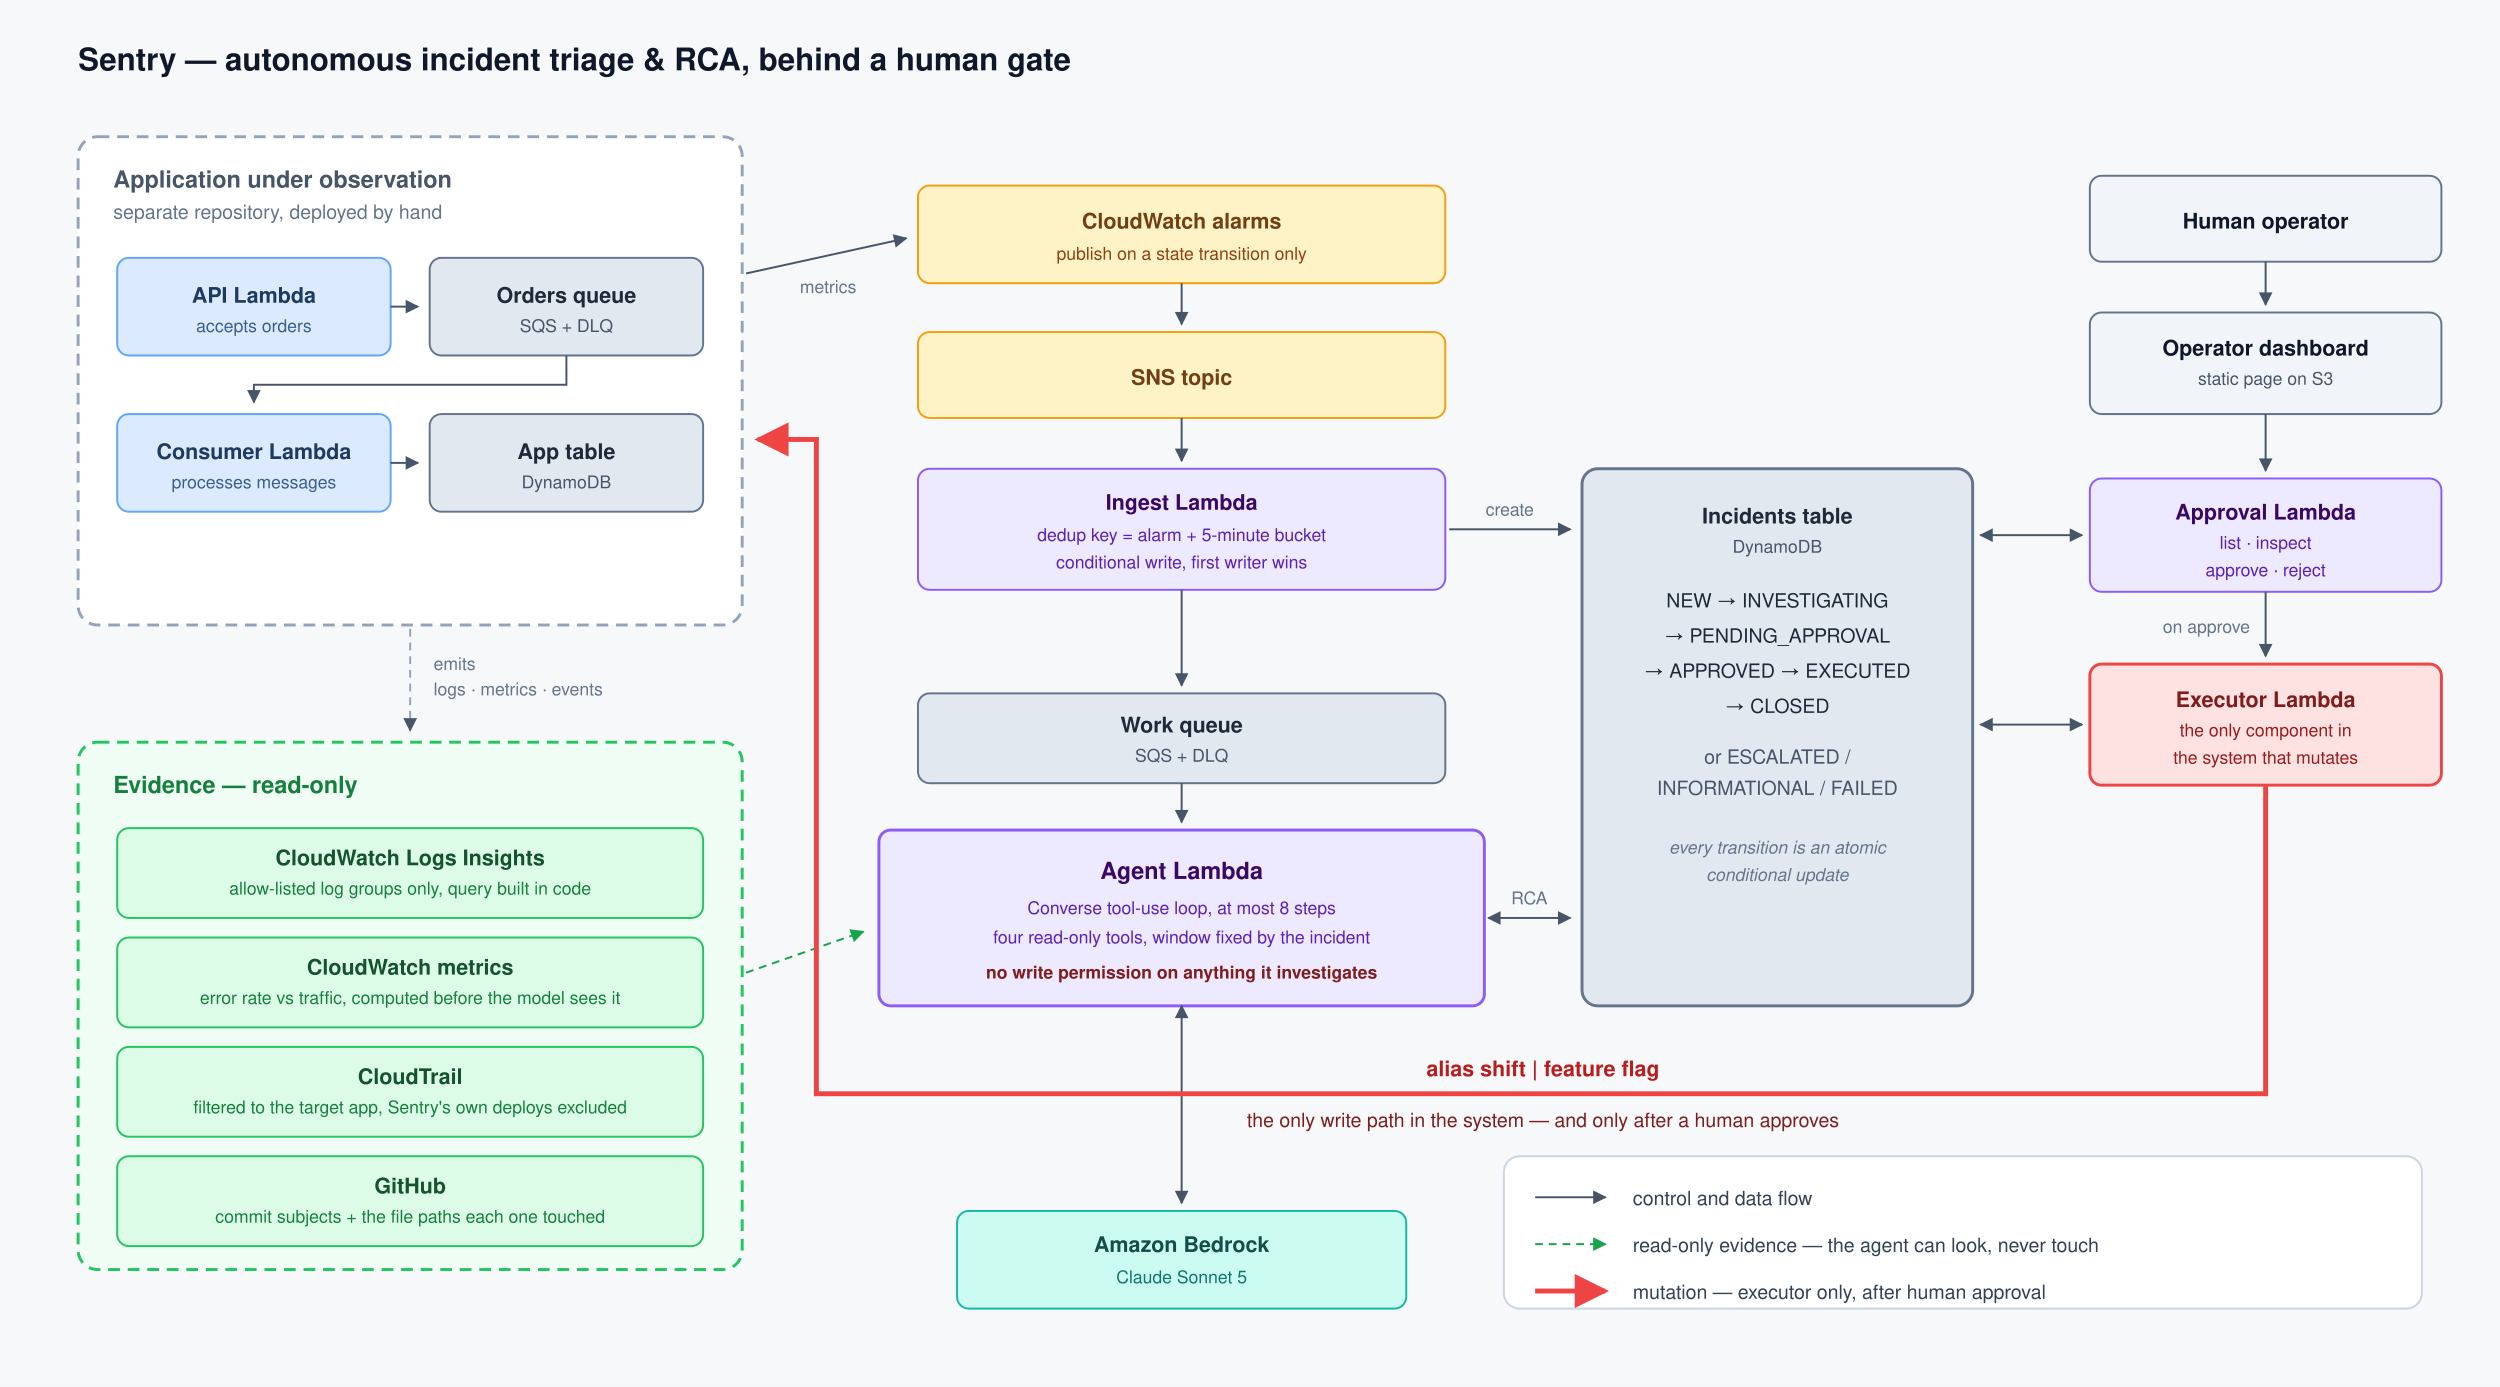
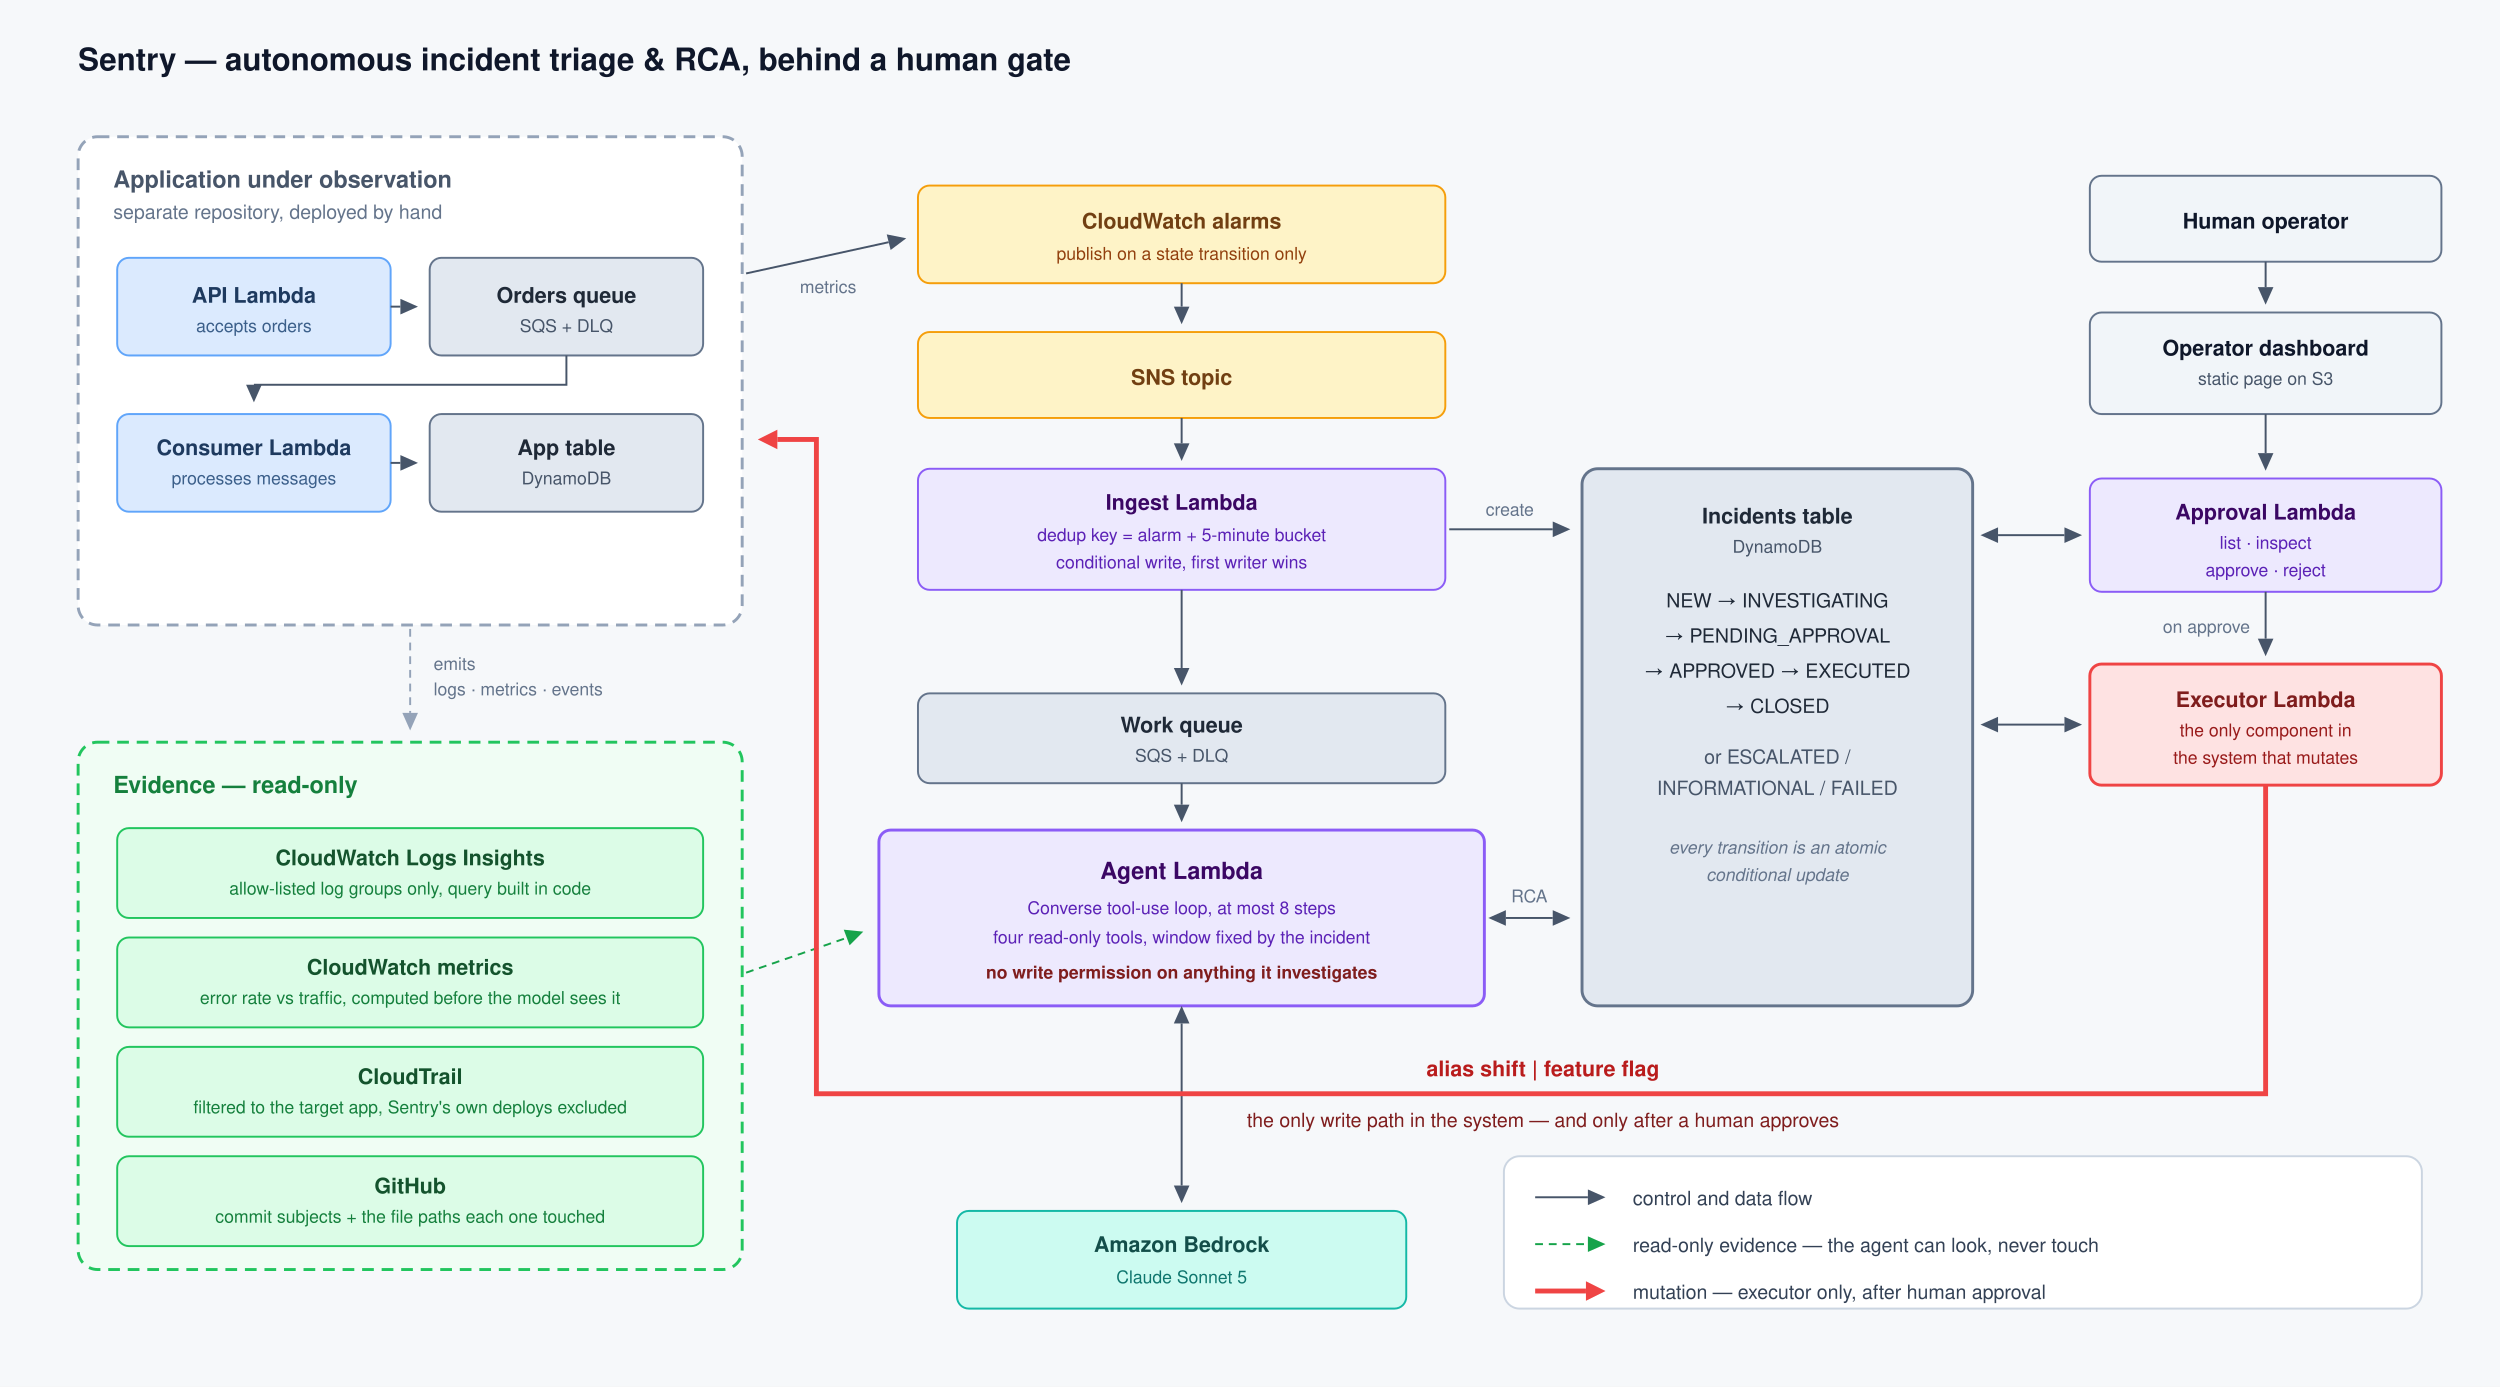
- <svg xmlns="http://www.w3.org/2000/svg" viewBox="0 0 1280 710" width="1280" height="710" font-family="Segoe UI, Helvetica, Arial, sans-serif">
-   <defs>
-     <marker id="aGrey" viewBox="0 0 10 10" refX="9" refY="5" markerWidth="7" markerHeight="7" orient="auto-start-reverse">
-       <path d="M 0 0 L 10 5 L 0 10 z" fill="#475569" />
-     </marker>
-     <marker id="aGreen" viewBox="0 0 10 10" refX="9" refY="5" markerWidth="7" markerHeight="7" orient="auto-start-reverse">
-       <path d="M 0 0 L 10 5 L 0 10 z" fill="#16a34a" />
-     </marker>
-     <marker id="aRed" viewBox="0 0 10 10" refX="9" refY="5" markerWidth="7" markerHeight="7" orient="auto-start-reverse">
-       <path d="M 0 0 L 10 5 L 0 10 z" fill="#ef4444" />
-     </marker>
-   </defs>
+ <svg xmlns="http://www.w3.org/2000/svg" viewBox="0 0 1280 710" width="1280" height="710" role="img" font-family="Helvetica, Arial, sans-serif">
  <rect x="0" y="0" width="1280" height="710" fill="#f6f8fa" />
-   <text x="40" y="36" font-size="16" font-weight="600" fill="#0f172a">Sentry — autonomous incident triage &amp; RCA, behind a human gate</text>
+   <text x="40" y="36" font-size="16" font-weight="bold" fill="#0f172a">Sentry — autonomous incident triage &amp; RCA, behind a human gate</text>
  <rect x="40" y="70" width="340" height="250" rx="10" fill="#ffffff" stroke="#94a3b8" stroke-width="1.5" stroke-dasharray="6 4" />
-   <text x="58" y="96" font-size="12" font-weight="600" fill="#475569">Application under observation</text>
+   <text x="58" y="96" font-size="12" font-weight="bold" fill="#475569">Application under observation</text>
  <text x="58" y="112" font-size="10" fill="#64748b">separate repository, deployed by hand</text>
  <rect x="60" y="132" width="140" height="50" rx="6" fill="#dbeafe" stroke="#60a5fa" />
-   <text x="130" y="155" font-size="11" font-weight="600" text-anchor="middle" fill="#1e3a5f">API Lambda</text>
+   <text x="130" y="155" font-size="11" font-weight="bold" text-anchor="middle" fill="#1e3a5f">API Lambda</text>
  <text x="130" y="170" font-size="9" text-anchor="middle" fill="#3b5f8a">accepts orders</text>
  <rect x="220" y="132" width="140" height="50" rx="6" fill="#e2e8f0" stroke="#64748b" />
-   <text x="290" y="155" font-size="11" font-weight="600" text-anchor="middle" fill="#1f2937">Orders queue</text>
+   <text x="290" y="155" font-size="11" font-weight="bold" text-anchor="middle" fill="#1f2937">Orders queue</text>
  <text x="290" y="170" font-size="9" text-anchor="middle" fill="#475569">SQS + DLQ</text>
  <rect x="60" y="212" width="140" height="50" rx="6" fill="#dbeafe" stroke="#60a5fa" />
-   <text x="130" y="235" font-size="11" font-weight="600" text-anchor="middle" fill="#1e3a5f">Consumer Lambda</text>
-   <text x="130" y="250" font-size="9" text-anchor="middle" fill="#3b5f8a">processes messages</text>
+   <text x="130" y="233" font-size="11" font-weight="bold" text-anchor="middle" fill="#1e3a5f">Consumer Lambda</text>
+   <text x="130" y="248" font-size="9" text-anchor="middle" fill="#3b5f8a">processes messages</text>
  <rect x="220" y="212" width="140" height="50" rx="6" fill="#e2e8f0" stroke="#64748b" />
-   <text x="290" y="235" font-size="11" font-weight="600" text-anchor="middle" fill="#1f2937">App table</text>
-   <text x="290" y="250" font-size="9" text-anchor="middle" fill="#475569">DynamoDB</text>
-   <path d="M 200 157 L 214 157" stroke="#475569" fill="none" marker-end="url(#aGrey)" />
-   <path d="M 290 182 L 290 197 L 130 197 L 130 206" stroke="#475569" fill="none" marker-end="url(#aGrey)" />
-   <path d="M 200 237 L 214 237" stroke="#475569" fill="none" marker-end="url(#aGrey)" />
+   <text x="290" y="233" font-size="11" font-weight="bold" text-anchor="middle" fill="#1f2937">App table</text>
+   <text x="290" y="248" font-size="9" text-anchor="middle" fill="#475569">DynamoDB</text>
+   <path d="M 200 157 L 205 157" stroke="#475569" fill="none" />
+   <polygon points="214,157 205,153 205,161" fill="#475569" />
+   <path d="M 290 182 L 290 197 L 130 197 L 130 197" stroke="#475569" fill="none" />
+   <polygon points="130,206 126,197 134,197" fill="#475569" />
+   <path d="M 200 237 L 205 237" stroke="#475569" fill="none" />
+   <polygon points="214,237 205,233 205,241" fill="#475569" />
  <rect x="40" y="380" width="340" height="270" rx="10" fill="#f0fdf4" stroke="#22c55e" stroke-width="1.5" stroke-dasharray="6 4" />
-   <text x="58" y="406" font-size="12" font-weight="600" fill="#15803d">Evidence — read-only</text>
+   <text x="58" y="406" font-size="12" font-weight="bold" fill="#15803d">Evidence — read-only</text>
  <rect x="60" y="424" width="300" height="46" rx="6" fill="#dcfce7" stroke="#22c55e" />
-   <text x="210" y="443" font-size="11" font-weight="600" text-anchor="middle" fill="#14532d">CloudWatch Logs Insights</text>
+   <text x="210" y="443" font-size="11" font-weight="bold" text-anchor="middle" fill="#14532d">CloudWatch Logs Insights</text>
  <text x="210" y="458" font-size="9" text-anchor="middle" fill="#15803d">allow-listed log groups only, query built in code</text>
  <rect x="60" y="480" width="300" height="46" rx="6" fill="#dcfce7" stroke="#22c55e" />
-   <text x="210" y="499" font-size="11" font-weight="600" text-anchor="middle" fill="#14532d">CloudWatch metrics</text>
+   <text x="210" y="499" font-size="11" font-weight="bold" text-anchor="middle" fill="#14532d">CloudWatch metrics</text>
  <text x="210" y="514" font-size="9" text-anchor="middle" fill="#15803d">error rate vs traffic, computed before the model sees it</text>
  <rect x="60" y="536" width="300" height="46" rx="6" fill="#dcfce7" stroke="#22c55e" />
-   <text x="210" y="555" font-size="11" font-weight="600" text-anchor="middle" fill="#14532d">CloudTrail</text>
+   <text x="210" y="555" font-size="11" font-weight="bold" text-anchor="middle" fill="#14532d">CloudTrail</text>
  <text x="210" y="570" font-size="9" text-anchor="middle" fill="#15803d">filtered to the target app, Sentry's own deploys excluded</text>
  <rect x="60" y="592" width="300" height="46" rx="6" fill="#dcfce7" stroke="#22c55e" />
-   <text x="210" y="611" font-size="11" font-weight="600" text-anchor="middle" fill="#14532d">GitHub</text>
+   <text x="210" y="611" font-size="11" font-weight="bold" text-anchor="middle" fill="#14532d">GitHub</text>
  <text x="210" y="626" font-size="9" text-anchor="middle" fill="#15803d">commit subjects + the file paths each one touched</text>
-   <path d="M 210 322 L 210 374" stroke="#94a3b8" fill="none" stroke-dasharray="4 3" marker-end="url(#aGrey)" />
+   <path d="M 210 322 L 210 365" stroke="#94a3b8" fill="none" stroke-dasharray="4 3" />
+   <polygon points="210,374 206,365 214,365" fill="#94a3b8" />
  <text x="222" y="343" font-size="9" fill="#64748b">emits</text>
  <text x="222" y="356" font-size="9" fill="#64748b">logs · metrics · events</text>
  <rect x="470" y="95" width="270" height="50" rx="6" fill="#fef3c7" stroke="#f59e0b" />
-   <text x="605" y="117" font-size="11" font-weight="600" text-anchor="middle" fill="#713f12">CloudWatch alarms</text>
+   <text x="605" y="117" font-size="11" font-weight="bold" text-anchor="middle" fill="#713f12">CloudWatch alarms</text>
  <text x="605" y="133" font-size="9" text-anchor="middle" fill="#92400e">publish on a state transition only</text>
  <rect x="470" y="170" width="270" height="44" rx="6" fill="#fef3c7" stroke="#f59e0b" />
-   <text x="605" y="197" font-size="11" font-weight="600" text-anchor="middle" fill="#713f12">SNS topic</text>
+   <text x="605" y="197" font-size="11" font-weight="bold" text-anchor="middle" fill="#713f12">SNS topic</text>
  <rect x="470" y="240" width="270" height="62" rx="6" fill="#ede9fe" stroke="#8b5cf6" />
-   <text x="605" y="261" font-size="11" font-weight="600" text-anchor="middle" fill="#3b0764">Ingest Lambda</text>
+   <text x="605" y="261" font-size="11" font-weight="bold" text-anchor="middle" fill="#3b0764">Ingest Lambda</text>
  <text x="605" y="277" font-size="9" text-anchor="middle" fill="#5b21b6">dedup key = alarm + 5-minute bucket</text>
  <text x="605" y="291" font-size="9" text-anchor="middle" fill="#5b21b6">conditional write, first writer wins</text>
  <rect x="470" y="355" width="270" height="46" rx="6" fill="#e2e8f0" stroke="#64748b" />
-   <text x="605" y="375" font-size="11" font-weight="600" text-anchor="middle" fill="#1f2937">Work queue</text>
+   <text x="605" y="375" font-size="11" font-weight="bold" text-anchor="middle" fill="#1f2937">Work queue</text>
  <text x="605" y="390" font-size="9" text-anchor="middle" fill="#475569">SQS + DLQ</text>
  <rect x="450" y="425" width="310" height="90" rx="6" fill="#ede9fe" stroke="#8b5cf6" stroke-width="1.5" />
-   <text x="605" y="450" font-size="12" font-weight="600" text-anchor="middle" fill="#3b0764">Agent Lambda</text>
+   <text x="605" y="450" font-size="12" font-weight="bold" text-anchor="middle" fill="#3b0764">Agent Lambda</text>
  <text x="605" y="468" font-size="9" text-anchor="middle" fill="#5b21b6">Converse tool-use loop, at most 8 steps</text>
  <text x="605" y="483" font-size="9" text-anchor="middle" fill="#5b21b6">four read-only tools, window fixed by the incident</text>
-   <text x="605" y="501" font-size="9" font-weight="600" text-anchor="middle" fill="#7f1d1d">no write permission on anything it investigates</text>
+   <text x="605" y="501" font-size="9" font-weight="bold" text-anchor="middle" fill="#7f1d1d">no write permission on anything it investigates</text>
  <rect x="490" y="620" width="230" height="50" rx="6" fill="#ccfbf1" stroke="#14b8a6" />
-   <text x="605" y="641" font-size="11" font-weight="600" text-anchor="middle" fill="#134e4a">Amazon Bedrock</text>
+   <text x="605" y="641" font-size="11" font-weight="bold" text-anchor="middle" fill="#134e4a">Amazon Bedrock</text>
  <text x="605" y="657" font-size="9" text-anchor="middle" fill="#0f766e">Claude Sonnet 5</text>
-   <path d="M 382 140 L 464 122" stroke="#475569" fill="none" marker-end="url(#aGrey)" />
+   <path d="M 382 140 L 455 124" stroke="#475569" fill="none" />
+   <polygon points="464,122 456,128 454,120" fill="#475569" />
  <text x="424" y="150" font-size="9" text-anchor="middle" fill="#64748b">metrics</text>
-   <path d="M 605 145 L 605 166" stroke="#475569" fill="none" marker-end="url(#aGrey)" />
-   <path d="M 605 214 L 605 236" stroke="#475569" fill="none" marker-end="url(#aGrey)" />
-   <path d="M 605 302 L 605 351" stroke="#475569" fill="none" marker-end="url(#aGrey)" />
-   <path d="M 605 401 L 605 421" stroke="#475569" fill="none" marker-end="url(#aGrey)" />
-   <path d="M 605 515 L 605 616" stroke="#475569" fill="none" marker-start="url(#aGrey)" marker-end="url(#aGrey)" />
-   <path d="M 382 498 L 442 477" stroke="#16a34a" fill="none" stroke-dasharray="4 3" marker-end="url(#aGreen)" />
+   <path d="M 605 145 L 605 157" stroke="#475569" fill="none" />
+   <polygon points="605,166 601,157 609,157" fill="#475569" />
+   <path d="M 605 214 L 605 227" stroke="#475569" fill="none" />
+   <polygon points="605,236 601,227 609,227" fill="#475569" />
+   <path d="M 605 302 L 605 342" stroke="#475569" fill="none" />
+   <polygon points="605,351 601,342 609,342" fill="#475569" />
+   <path d="M 605 401 L 605 412" stroke="#475569" fill="none" />
+   <polygon points="605,421 601,412 609,412" fill="#475569" />
+   <path d="M 605 524 L 605 607" stroke="#475569" fill="none" />
+   <polygon points="605,616 601,607 609,607" fill="#475569" />
+   <polygon points="605,515 601,524 609,524" fill="#475569" />
+   <path d="M 382 498 L 434 480" stroke="#16a34a" fill="none" stroke-dasharray="4 3" />
+   <polygon points="442,477 435,484 432,476" fill="#16a34a" />
  <rect x="810" y="240" width="200" height="275" rx="8" fill="#e2e8f0" stroke="#64748b" stroke-width="1.5" />
-   <text x="910" y="268" font-size="11" font-weight="600" text-anchor="middle" fill="#1f2937">Incidents table</text>
+   <text x="910" y="268" font-size="11" font-weight="bold" text-anchor="middle" fill="#1f2937">Incidents table</text>
  <text x="910" y="283" font-size="9" text-anchor="middle" fill="#475569">DynamoDB</text>
  <text x="910" y="311" font-size="10" text-anchor="middle" fill="#1f2937">NEW → INVESTIGATING</text>
  <text x="910" y="329" font-size="10" text-anchor="middle" fill="#1f2937">→ PENDING_APPROVAL</text>
  <text x="910" y="347" font-size="10" text-anchor="middle" fill="#1f2937">→ APPROVED → EXECUTED</text>
  <text x="910" y="365" font-size="10" text-anchor="middle" fill="#1f2937">→ CLOSED</text>
  <text x="910" y="391" font-size="10" text-anchor="middle" fill="#475569">or ESCALATED /</text>
  <text x="910" y="407" font-size="10" text-anchor="middle" fill="#475569">INFORMATIONAL / FAILED</text>
  <text x="910" y="437" font-size="9" text-anchor="middle" fill="#64748b" font-style="italic">every transition is an atomic</text>
  <text x="910" y="451" font-size="9" text-anchor="middle" fill="#64748b" font-style="italic">conditional update</text>
-   <path d="M 742 271 L 804 271" stroke="#475569" fill="none" marker-end="url(#aGrey)" />
+   <path d="M 742 271 L 795 271" stroke="#475569" fill="none" />
+   <polygon points="804,271 795,267 795,275" fill="#475569" />
  <text x="773" y="264" font-size="9" text-anchor="middle" fill="#64748b">create</text>
-   <path d="M 762 470 L 804 470" stroke="#475569" fill="none" marker-start="url(#aGrey)" marker-end="url(#aGrey)" />
-   <text x="783" y="463" font-size="9" text-anchor="middle" fill="#64748b">RCA</text>
+   <path d="M 771 470 L 795 470" stroke="#475569" fill="none" />
+   <polygon points="804,470 795,466 795,474" fill="#475569" />
+   <polygon points="762,470 771,466 771,474" fill="#475569" />
+   <text x="783" y="462" font-size="9" text-anchor="middle" fill="#64748b">RCA</text>
  <rect x="1070" y="90" width="180" height="44" rx="6" fill="#f1f5f9" stroke="#64748b" />
-   <text x="1160" y="117" font-size="11" font-weight="600" text-anchor="middle" fill="#0f172a">Human operator</text>
+   <text x="1160" y="117" font-size="11" font-weight="bold" text-anchor="middle" fill="#0f172a">Human operator</text>
  <rect x="1070" y="160" width="180" height="52" rx="6" fill="#f1f5f9" stroke="#64748b" />
-   <text x="1160" y="182" font-size="11" font-weight="600" text-anchor="middle" fill="#0f172a">Operator dashboard</text>
+   <text x="1160" y="182" font-size="11" font-weight="bold" text-anchor="middle" fill="#0f172a">Operator dashboard</text>
  <text x="1160" y="197" font-size="9" text-anchor="middle" fill="#475569">static page on S3</text>
  <rect x="1070" y="245" width="180" height="58" rx="6" fill="#ede9fe" stroke="#8b5cf6" />
-   <text x="1160" y="266" font-size="11" font-weight="600" text-anchor="middle" fill="#3b0764">Approval Lambda</text>
+   <text x="1160" y="266" font-size="11" font-weight="bold" text-anchor="middle" fill="#3b0764">Approval Lambda</text>
  <text x="1160" y="281" font-size="9" text-anchor="middle" fill="#5b21b6">list · inspect</text>
  <text x="1160" y="295" font-size="9" text-anchor="middle" fill="#5b21b6">approve · reject</text>
  <rect x="1070" y="340" width="180" height="62" rx="6" fill="#fee2e2" stroke="#ef4444" stroke-width="1.5" />
-   <text x="1160" y="362" font-size="11" font-weight="600" text-anchor="middle" fill="#7f1d1d">Executor Lambda</text>
+   <text x="1160" y="362" font-size="11" font-weight="bold" text-anchor="middle" fill="#7f1d1d">Executor Lambda</text>
  <text x="1160" y="377" font-size="9" text-anchor="middle" fill="#991b1b">the only component in</text>
  <text x="1160" y="391" font-size="9" text-anchor="middle" fill="#991b1b">the system that mutates</text>
-   <path d="M 1160 134 L 1160 156" stroke="#475569" fill="none" marker-end="url(#aGrey)" />
-   <path d="M 1160 212 L 1160 241" stroke="#475569" fill="none" marker-end="url(#aGrey)" />
-   <path d="M 1066 274 L 1014 274" stroke="#475569" fill="none" marker-start="url(#aGrey)" marker-end="url(#aGrey)" />
-   <path d="M 1160 303 L 1160 336" stroke="#475569" fill="none" marker-end="url(#aGrey)" />
+   <path d="M 1160 134 L 1160 147" stroke="#475569" fill="none" />
+   <polygon points="1160,156 1156,147 1164,147" fill="#475569" />
+   <path d="M 1160 212 L 1160 232" stroke="#475569" fill="none" />
+   <polygon points="1160,241 1156,232 1164,232" fill="#475569" />
+   <path d="M 1057 274 L 1023 274" stroke="#475569" fill="none" />
+   <polygon points="1014,274 1023,270 1023,278" fill="#475569" />
+   <polygon points="1066,274 1057,270 1057,278" fill="#475569" />
+   <path d="M 1160 303 L 1160 327" stroke="#475569" fill="none" />
+   <polygon points="1160,336 1156,327 1164,327" fill="#475569" />
  <text x="1152" y="324" font-size="9" text-anchor="end" fill="#64748b">on approve</text>
-   <path d="M 1066 371 L 1014 371" stroke="#475569" fill="none" marker-start="url(#aGrey)" marker-end="url(#aGrey)" />
-   <path d="M 1160 402 L 1160 560 L 418 560 L 418 225 L 388 225" stroke="#ef4444" stroke-width="2.5" fill="none" marker-end="url(#aRed)" />
-   <text x="790" y="551" font-size="11" font-weight="600" text-anchor="middle" fill="#b91c1c">alias shift  |  feature flag</text>
+   <path d="M 1057 371 L 1023 371" stroke="#475569" fill="none" />
+   <polygon points="1014,371 1023,367 1023,375" fill="#475569" />
+   <polygon points="1066,371 1057,367 1057,375" fill="#475569" />
+   <path d="M 1160 402 L 1160 560 L 418 560 L 418 225 L 398 225" stroke="#ef4444" stroke-width="2.5" fill="none" />
+   <polygon points="388,225 398,220 398,230" fill="#ef4444" />
+   <text x="790" y="551" font-size="11" font-weight="bold" text-anchor="middle" fill="#b91c1c">alias shift  |  feature flag</text>
  <text x="790" y="577" font-size="10" text-anchor="middle" fill="#7f1d1d">the only write path in the system — and only after a human approves</text>
  <rect x="770" y="592" width="470" height="78" rx="8" fill="#ffffff" stroke="#cbd5e1" />
-   <path d="M 786 613 L 822 613" stroke="#475569" fill="none" marker-end="url(#aGrey)" />
+   <path d="M 786 613 L 813 613" stroke="#475569" fill="none" />
+   <polygon points="822,613 813,609 813,617" fill="#475569" />
  <text x="836" y="617" font-size="10" fill="#334155">control and data flow</text>
-   <path d="M 786 637 L 822 637" stroke="#16a34a" fill="none" stroke-dasharray="4 3" marker-end="url(#aGreen)" />
+   <path d="M 786 637 L 813 637" stroke="#16a34a" fill="none" stroke-dasharray="4 3" />
+   <polygon points="822,637 813,633 813,641" fill="#16a34a" />
  <text x="836" y="641" font-size="10" fill="#334155">read-only evidence — the agent can look, never touch</text>
-   <path d="M 786 661 L 822 661" stroke="#ef4444" stroke-width="2.5" fill="none" marker-end="url(#aRed)" />
+   <path d="M 786 661 L 812 661" stroke="#ef4444" stroke-width="2.5" fill="none" />
+   <polygon points="822,661 812,656 812,666" fill="#ef4444" />
  <text x="836" y="665" font-size="10" fill="#334155">mutation — executor only, after human approval</text>
</svg>
